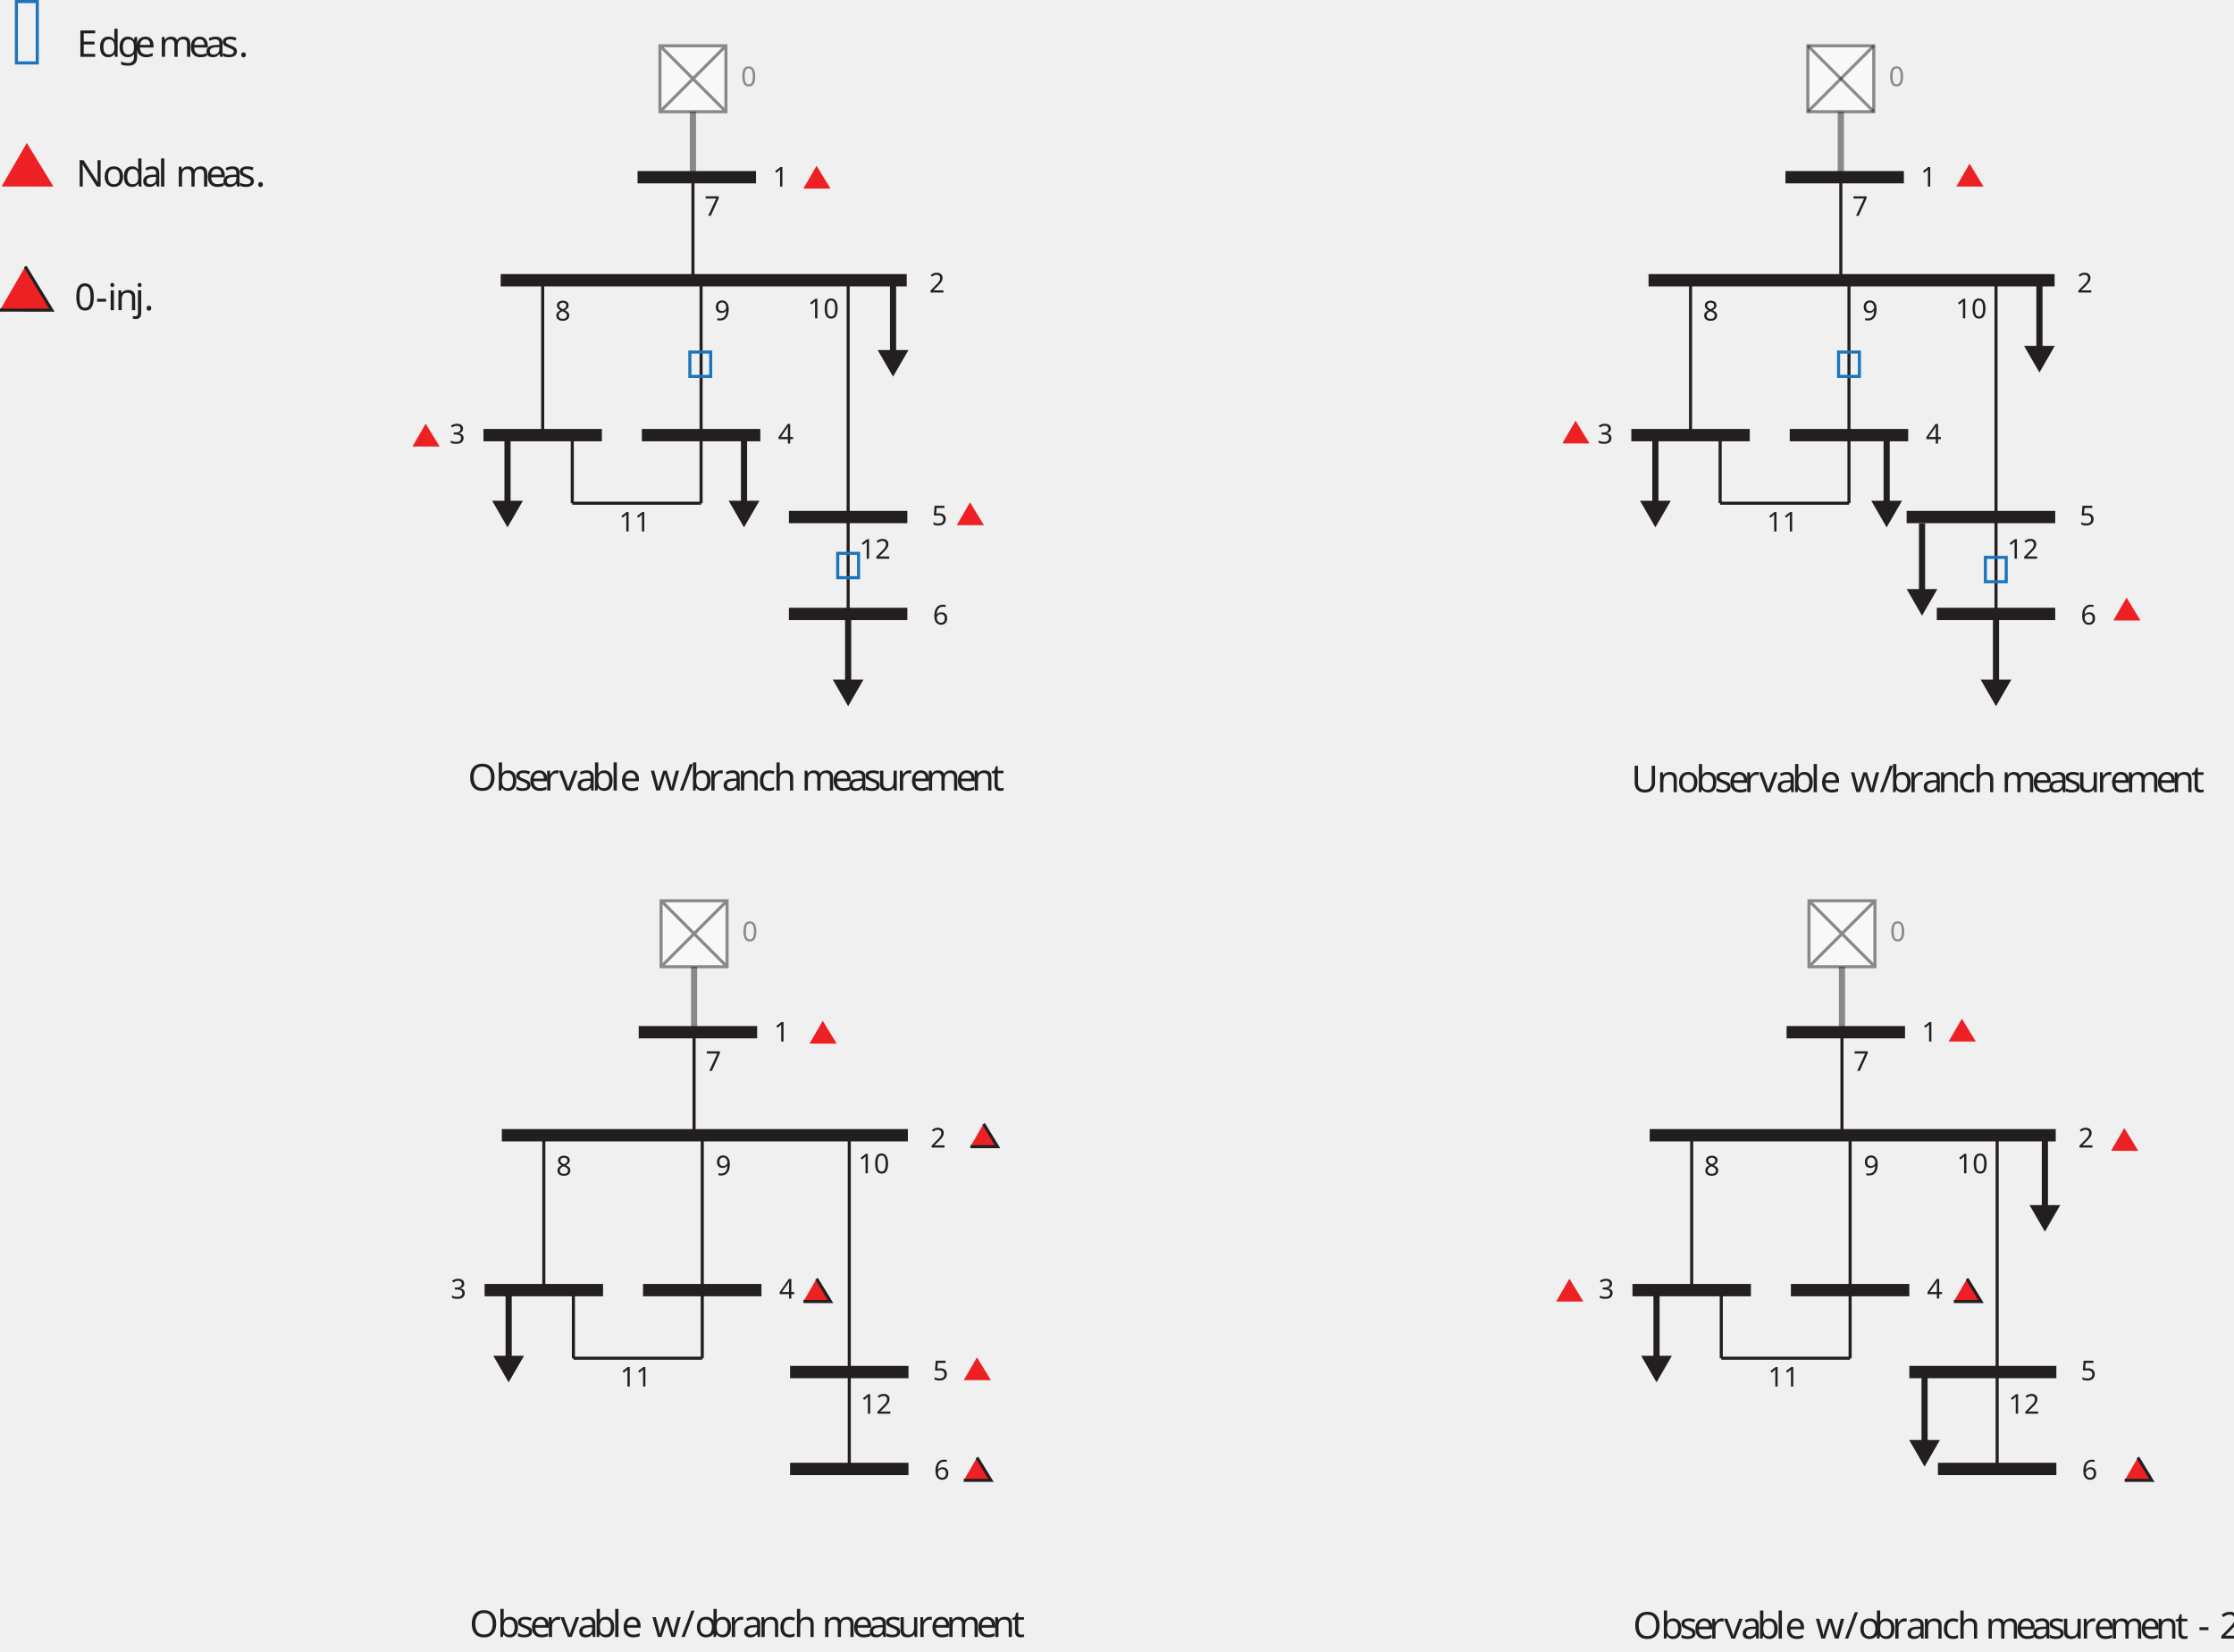
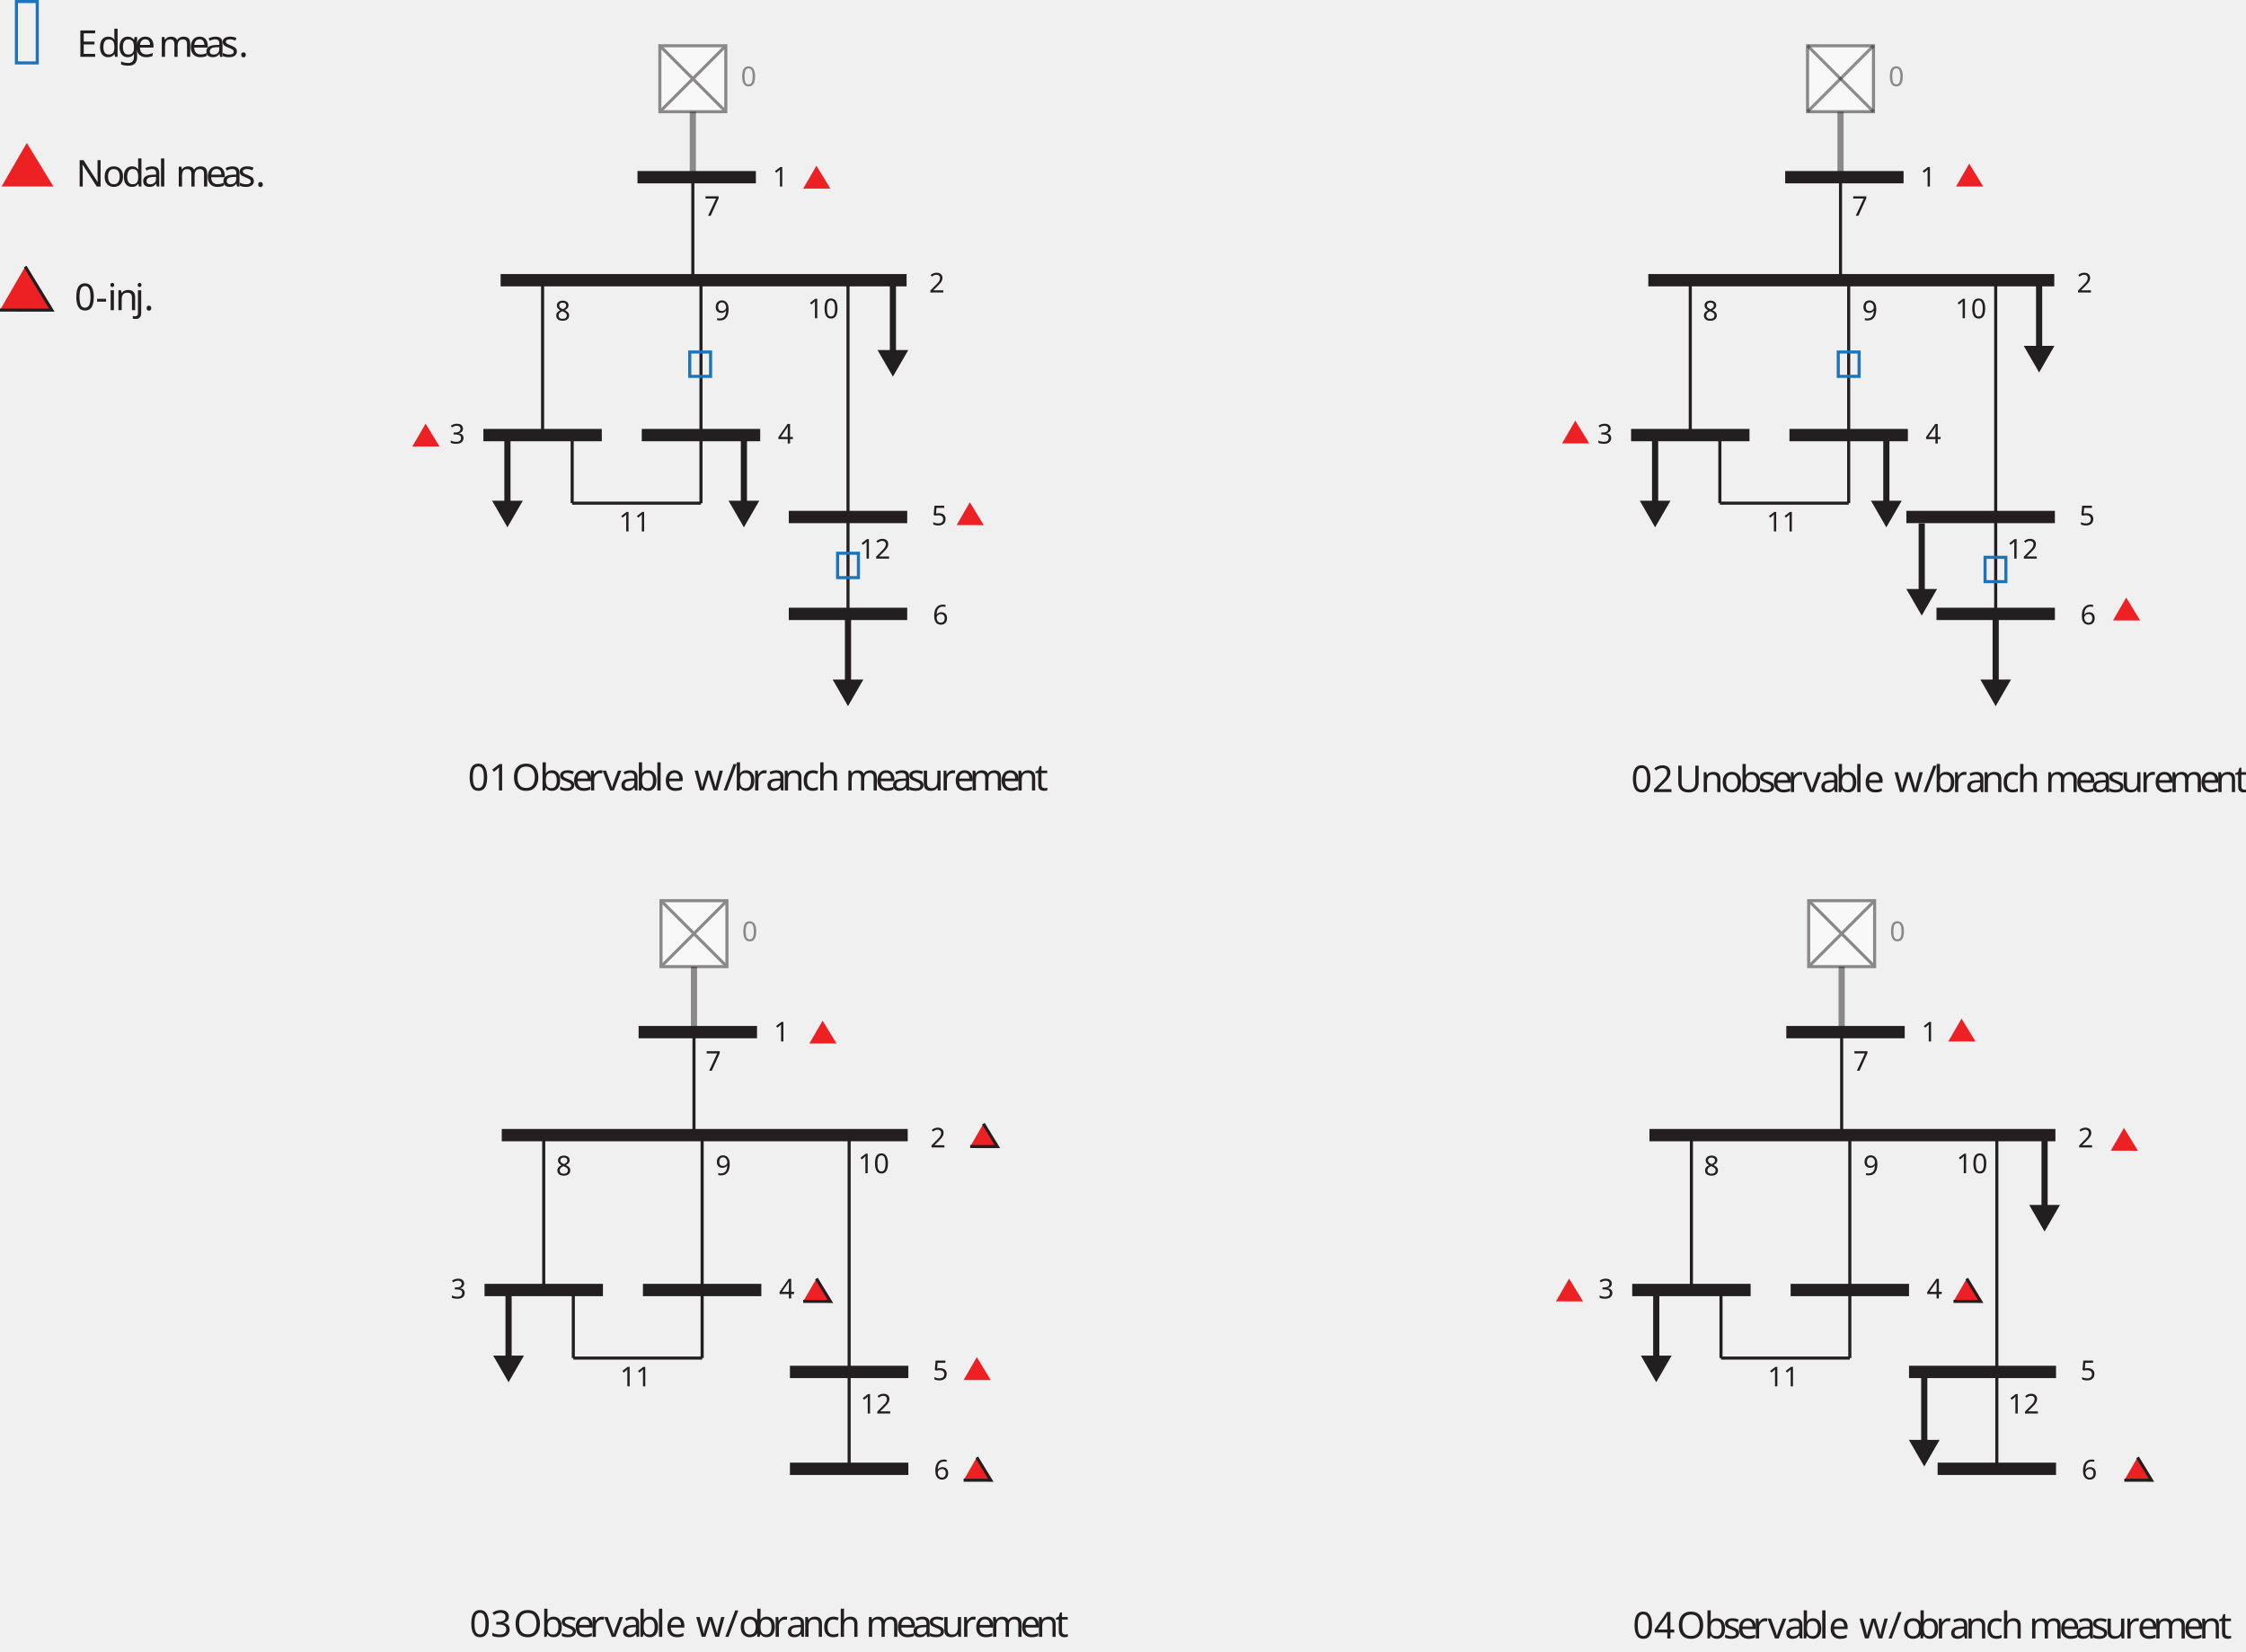
- <svg xmlns="http://www.w3.org/2000/svg" id="Layer_1" data-name="Layer 1" viewBox="0 0 724.77 536.01">
+ <svg xmlns="http://www.w3.org/2000/svg" id="Layer_1" data-name="Layer 1" viewBox="0 0 728.78 536.01">
  <defs>
    <style>
      .cls-1 {
        letter-spacing: -.01em;
      }

      .cls-2, .cls-3, .cls-4, .cls-5, .cls-6, .cls-7, .cls-8, .cls-9, .cls-10 {
        stroke-miterlimit: 10;
      }

      .cls-2, .cls-3, .cls-4, .cls-5, .cls-7, .cls-9 {
        fill: none;
      }

      .cls-2, .cls-4, .cls-5, .cls-6, .cls-7, .cls-8, .cls-9, .cls-10 {
        stroke: #231f20;
      }

      .cls-2, .cls-5 {
        stroke-width: 2px;
      }

      .cls-11 {
        letter-spacing: 0em;
      }

      .cls-12 {
        letter-spacing: 0em;
      }

      .cls-13 {
        letter-spacing: -.02em;
      }

      .cls-14 {
        letter-spacing: 0em;
      }

      .cls-3 {
        stroke: #1c75bc;
      }

      .cls-4 {
        stroke-width: 4px;
      }

      .cls-15, .cls-10 {
        fill: #ed2024;
      }

-       .cls-16 {
-         letter-spacing: 0em;
-       }
- 
-       .cls-17, .cls-18, .cls-19, .cls-20 {
+       .cls-16, .cls-17, .cls-18, .cls-19 {
        fill: #231f20;
      }

+       .cls-20 {
+         letter-spacing: 0em;
+       }
+ 
      .cls-21 {
        letter-spacing: 0em;
      }

      .cls-22 {
-         letter-spacing: 0em;
+         letter-spacing: .03em;
      }

      .cls-23 {
-         letter-spacing: .03em;
+         letter-spacing: -.02em;
      }

      .cls-24 {
        letter-spacing: 0em;
      }

-       .cls-5, .cls-18, .cls-7, .cls-8, .cls-25 {
+       .cls-5, .cls-17, .cls-7, .cls-8, .cls-25 {
        opacity: .5;
      }

      .cls-6, .cls-8 {
        fill: #fff;
      }

-       .cls-18, .cls-20 {
+       .cls-17, .cls-19 {
        font-family: MyriadPro-Regular, 'Myriad Pro';
        font-size: 8.86px;
      }

      .cls-26 {
        letter-spacing: 0em;
      }

      .cls-27 {
        letter-spacing: -.04em;
      }

      .cls-28 {
        letter-spacing: 0em;
      }

      .cls-29 {
        letter-spacing: -.01em;
      }

      .cls-30 {
        letter-spacing: 0em;
      }

      .cls-31 {
        letter-spacing: 0em;
      }

      .cls-32 {
        letter-spacing: 0em;
      }

      .cls-33 {
+         letter-spacing: 0em;
+       }
+ 
+       .cls-34 {
        letter-spacing: -.01em;
      }

-       .cls-34 {
-         letter-spacing: 0em;
-       }
- 
-       .cls-19 {
+       .cls-35 {
+         letter-spacing: 0em;
+       }
+ 
+       .cls-18 {
        font-family: MinionPro-Regular, 'Minion Pro';
        font-size: 12px;
      }

-       .cls-35 {
-         letter-spacing: 0em;
-       }
- 
      .cls-36 {
+         letter-spacing: 0em;
+       }
+ 
+       .cls-37 {
        letter-spacing: -.01em;
      }

-       .cls-37 {
-         letter-spacing: 0em;
-       }
- 
      .cls-38 {
        letter-spacing: 0em;
      }

      .cls-39 {
        letter-spacing: 0em;
      }

      .cls-40 {
        letter-spacing: 0em;
      }

      .cls-41 {
        letter-spacing: 0em;
      }

      .cls-42 {
        letter-spacing: 0em;
      }

      .cls-43 {
        letter-spacing: 0em;
      }

      .cls-44 {
        letter-spacing: 0em;
      }

      .cls-45 {
+         letter-spacing: 0em;
+       }
+ 
+       .cls-46 {
        letter-spacing: -.02em;
      }
    </style>
  </defs>
  <g>
    <g class="cls-25">
      <rect class="cls-6" x="214.11" y="14.85" width="21.4" height="21.4" />
      <line class="cls-9" x1="235.51" y1="14.85" x2="214.11" y2="36.25" />
      <line class="cls-9" x1="235.51" y1="36.25" x2="214.11" y2="14.85" />
    </g>
    <line class="cls-4" x1="206.85" y1="57.5" x2="245.27" y2="57.5" />
    <line class="cls-4" x1="162.44" y1="90.93" x2="294.17" y2="90.93" />
    <line class="cls-4" x1="156.85" y1="141.19" x2="195.27" y2="141.19" />
    <line class="cls-4" x1="208.24" y1="141.19" x2="246.67" y2="141.19" />
    <line class="cls-4" x1="255.95" y1="167.77" x2="294.37" y2="167.77" />
    <line class="cls-4" x1="255.95" y1="199.21" x2="294.37" y2="199.21" />
    <line class="cls-5" x1="224.81" y1="36.25" x2="224.81" y2="57.5" />
    <line class="cls-9" x1="224.81" y1="57.5" x2="224.81" y2="90.93" />
    <line class="cls-9" x1="176.06" y1="92.28" x2="176.06" y2="141.19" />
    <line class="cls-9" x1="227.45" y1="92.28" x2="227.45" y2="141.19" />
    <line class="cls-9" x1="275.16" y1="167.77" x2="275.16" y2="90.93" />
    <line class="cls-9" x1="275.16" y1="199.21" x2="275.16" y2="167.77" />
    <g>
      <line class="cls-2" x1="275.16" y1="221.97" x2="275.16" y2="199.21" />
-       <polygon class="cls-17" points="280.14 220.51 275.16 229.15 270.17 220.51 280.14 220.51" />
+       <polygon class="cls-16" points="280.14 220.51 275.16 229.15 270.17 220.51 280.14 220.51" />
    </g>
    <g>
      <line class="cls-2" x1="289.73" y1="115.05" x2="289.73" y2="92.28" />
-       <polygon class="cls-17" points="294.72 113.59 289.73 122.22 284.74 113.59 294.72 113.59" />
+       <polygon class="cls-16" points="294.72 113.59 289.73 122.22 284.74 113.59 294.72 113.59" />
    </g>
    <g>
      <line class="cls-2" x1="164.65" y1="163.95" x2="164.65" y2="141.19" />
-       <polygon class="cls-17" points="169.64 162.49 164.65 171.12 159.67 162.49 169.64 162.49" />
+       <polygon class="cls-16" points="169.64 162.49 164.65 171.12 159.67 162.49 169.64 162.49" />
    </g>
    <g>
      <line class="cls-2" x1="241.38" y1="163.95" x2="241.38" y2="141.19" />
-       <polygon class="cls-17" points="246.37 162.49 241.38 171.12 236.4 162.49 246.37 162.49" />
+       <polygon class="cls-16" points="246.37 162.49 241.38 171.12 236.4 162.49 246.37 162.49" />
    </g>
    <line class="cls-9" x1="185.66" y1="141.19" x2="185.66" y2="163.28" />
    <line class="cls-9" x1="227.45" y1="141.19" x2="227.45" y2="163.28" />
    <line class="cls-9" x1="227.45" y1="163.28" x2="185.66" y2="163.28" />
-     <text class="cls-18" transform="translate(240.38 27.96)">
+     <text class="cls-17" transform="translate(240.38 27.96)">
      <tspan x="0" y="0">0</tspan>
    </text>
-     <text class="cls-20" transform="translate(250.68 60.53)">
+     <text class="cls-19" transform="translate(250.68 60.53)">
      <tspan x="0" y="0">1</tspan>
    </text>
-     <text class="cls-20" transform="translate(301.46 94.92)">
+     <text class="cls-19" transform="translate(301.46 94.92)">
      <tspan x="0" y="0">2</tspan>
    </text>
-     <text class="cls-20" transform="translate(145.84 143.93)">
+     <text class="cls-19" transform="translate(145.84 143.93)">
      <tspan x="0" y="0">3</tspan>
    </text>
-     <text class="cls-20" transform="translate(252.39 143.93)">
+     <text class="cls-19" transform="translate(252.39 143.93)">
      <tspan x="0" y="0">4</tspan>
    </text>
-     <text class="cls-20" transform="translate(302.26 170.43)">
+     <text class="cls-19" transform="translate(302.26 170.43)">
      <tspan x="0" y="0">5</tspan>
    </text>
-     <text class="cls-20" transform="translate(302.64 202.63)">
+     <text class="cls-19" transform="translate(302.64 202.63)">
      <tspan x="0" y="0">6</tspan>
    </text>
-     <text class="cls-20" transform="translate(228.54 70.03)">
+     <text class="cls-19" transform="translate(228.54 70.03)">
      <tspan x="0" y="0">7</tspan>
    </text>
-     <text class="cls-20" transform="translate(180.05 103.99)">
+     <text class="cls-19" transform="translate(180.05 103.99)">
      <tspan x="0" y="0">8</tspan>
    </text>
-     <text class="cls-20" transform="translate(231.8 103.9)">
+     <text class="cls-19" transform="translate(231.8 103.9)">
      <tspan x="0" y="0">9</tspan>
    </text>
-     <text class="cls-20" transform="translate(262.04 103.28)">
+     <text class="cls-19" transform="translate(262.04 103.28)">
      <tspan x="0" y="0">10</tspan>
    </text>
-     <text class="cls-20" transform="translate(200.8 172.46)">
+     <text class="cls-19" transform="translate(200.8 172.46)">
      <tspan x="0" y="0">11</tspan>
    </text>
-     <text class="cls-20" transform="translate(278.8 181.28)">
+     <text class="cls-19" transform="translate(278.8 181.28)">
      <tspan x="0" y="0">12</tspan>
    </text>
  </g>
  <g>
    <g>
      <rect class="cls-8" x="586.51" y="14.85" width="21.4" height="21.4" />
      <line class="cls-7" x1="607.91" y1="14.85" x2="586.51" y2="36.25" />
      <line class="cls-7" x1="607.91" y1="36.25" x2="586.51" y2="14.85" />
    </g>
    <line class="cls-4" x1="579.25" y1="57.5" x2="617.67" y2="57.5" />
    <line class="cls-4" x1="534.84" y1="90.93" x2="666.57" y2="90.93" />
    <line class="cls-4" x1="529.25" y1="141.19" x2="567.67" y2="141.19" />
    <line class="cls-4" x1="580.64" y1="141.19" x2="619.07" y2="141.19" />
    <line class="cls-4" x1="618.57" y1="167.77" x2="666.77" y2="167.77" />
    <line class="cls-4" x1="628.35" y1="199.21" x2="666.77" y2="199.21" />
    <line class="cls-5" x1="597.21" y1="36.25" x2="597.21" y2="57.5" />
    <line class="cls-9" x1="597.21" y1="57.5" x2="597.21" y2="90.93" />
    <line class="cls-9" x1="548.46" y1="92.28" x2="548.46" y2="141.19" />
    <line class="cls-9" x1="599.86" y1="92.28" x2="599.86" y2="141.19" />
    <line class="cls-9" x1="647.56" y1="167.77" x2="647.56" y2="90.93" />
    <line class="cls-9" x1="647.56" y1="199.21" x2="647.56" y2="167.77" />
    <g>
      <line class="cls-2" x1="647.56" y1="221.97" x2="647.56" y2="199.21" />
-       <polygon class="cls-17" points="652.54 220.51 647.56 229.15 642.57 220.51 652.54 220.51" />
+       <polygon class="cls-16" points="652.54 220.51 647.56 229.15 642.57 220.51 652.54 220.51" />
    </g>
    <g>
      <line class="cls-2" x1="623.56" y1="192.59" x2="623.56" y2="169.83" />
-       <polygon class="cls-17" points="628.54 191.14 623.56 199.77 618.57 191.14 628.54 191.14" />
+       <polygon class="cls-16" points="628.54 191.14 623.56 199.77 618.57 191.14 628.54 191.14" />
    </g>
    <g>
      <line class="cls-2" x1="661.65" y1="113.69" x2="661.65" y2="90.93" />
-       <polygon class="cls-17" points="666.63 112.23 661.65 120.87 656.66 112.23 666.63 112.23" />
+       <polygon class="cls-16" points="666.63 112.23 661.65 120.87 656.66 112.23 666.63 112.23" />
    </g>
    <g>
      <line class="cls-2" x1="537.05" y1="163.95" x2="537.05" y2="141.19" />
-       <polygon class="cls-17" points="542.04 162.49 537.05 171.12 532.07 162.49 542.04 162.49" />
+       <polygon class="cls-16" points="542.04 162.49 537.05 171.12 532.07 162.49 542.04 162.49" />
    </g>
    <g>
      <line class="cls-2" x1="612.08" y1="163.95" x2="612.08" y2="141.19" />
-       <polygon class="cls-17" points="617.07 162.49 612.08 171.12 607.09 162.49 617.07 162.49" />
+       <polygon class="cls-16" points="617.07 162.49 612.08 171.12 607.09 162.49 617.07 162.49" />
    </g>
    <line class="cls-9" x1="558.06" y1="141.19" x2="558.06" y2="163.28" />
    <line class="cls-9" x1="599.86" y1="141.19" x2="599.86" y2="163.28" />
    <line class="cls-9" x1="599.86" y1="163.28" x2="558.06" y2="163.28" />
-     <text class="cls-18" transform="translate(612.78 27.95)">
+     <text class="cls-17" transform="translate(612.78 27.95)">
      <tspan x="0" y="0">0</tspan>
    </text>
-     <text class="cls-20" transform="translate(623.08 60.53)">
+     <text class="cls-19" transform="translate(623.08 60.53)">
      <tspan x="0" y="0">1</tspan>
    </text>
-     <text class="cls-20" transform="translate(673.86 94.92)">
+     <text class="cls-19" transform="translate(673.86 94.92)">
      <tspan x="0" y="0">2</tspan>
    </text>
-     <text class="cls-20" transform="translate(518.24 143.93)">
+     <text class="cls-19" transform="translate(518.24 143.93)">
      <tspan x="0" y="0">3</tspan>
    </text>
-     <text class="cls-20" transform="translate(624.79 143.93)">
+     <text class="cls-19" transform="translate(624.79 143.93)">
      <tspan x="0" y="0">4</tspan>
    </text>
-     <text class="cls-20" transform="translate(674.66 170.43)">
+     <text class="cls-19" transform="translate(674.66 170.43)">
      <tspan x="0" y="0">5</tspan>
    </text>
-     <text class="cls-20" transform="translate(675.03 202.63)">
+     <text class="cls-19" transform="translate(675.03 202.63)">
      <tspan x="0" y="0">6</tspan>
    </text>
-     <text class="cls-20" transform="translate(600.94 70.03)">
+     <text class="cls-19" transform="translate(600.94 70.03)">
      <tspan x="0" y="0">7</tspan>
    </text>
-     <text class="cls-20" transform="translate(552.45 103.99)">
+     <text class="cls-19" transform="translate(552.45 103.99)">
      <tspan x="0" y="0">8</tspan>
    </text>
-     <text class="cls-20" transform="translate(604.2 103.9)">
+     <text class="cls-19" transform="translate(604.2 103.9)">
      <tspan x="0" y="0">9</tspan>
    </text>
-     <text class="cls-20" transform="translate(634.44 103.28)">
+     <text class="cls-19" transform="translate(634.44 103.28)">
      <tspan x="0" y="0">10</tspan>
    </text>
-     <text class="cls-20" transform="translate(573.2 172.46)">
+     <text class="cls-19" transform="translate(573.2 172.46)">
      <tspan x="0" y="0">11</tspan>
    </text>
-     <text class="cls-20" transform="translate(651.2 181.28)">
+     <text class="cls-19" transform="translate(651.2 181.28)">
      <tspan x="0" y="0">12</tspan>
    </text>
  </g>
  <g>
    <g class="cls-25">
      <rect class="cls-6" x="214.48" y="292.28" width="21.4" height="21.4" />
      <line class="cls-9" x1="235.88" y1="292.28" x2="214.48" y2="313.68" />
      <line class="cls-9" x1="235.88" y1="313.68" x2="214.48" y2="292.28" />
    </g>
    <line class="cls-4" x1="207.22" y1="334.93" x2="245.64" y2="334.93" />
    <line class="cls-4" x1="162.81" y1="368.36" x2="294.54" y2="368.36" />
    <line class="cls-4" x1="157.22" y1="418.62" x2="195.64" y2="418.62" />
    <line class="cls-4" x1="208.62" y1="418.62" x2="247.04" y2="418.62" />
    <line class="cls-4" x1="256.32" y1="445.2" x2="294.74" y2="445.2" />
    <line class="cls-4" x1="256.32" y1="476.64" x2="294.74" y2="476.64" />
    <line class="cls-5" x1="225.18" y1="313.68" x2="225.18" y2="334.93" />
    <line class="cls-9" x1="225.18" y1="334.93" x2="225.18" y2="368.36" />
    <line class="cls-9" x1="176.43" y1="369.71" x2="176.43" y2="418.62" />
    <line class="cls-9" x1="227.83" y1="369.71" x2="227.83" y2="418.62" />
    <line class="cls-9" x1="275.53" y1="445.2" x2="275.53" y2="368.36" />
    <line class="cls-9" x1="275.53" y1="476.64" x2="275.53" y2="445.2" />
    <g>
      <line class="cls-2" x1="165.02" y1="441.38" x2="165.02" y2="418.62" />
-       <polygon class="cls-17" points="170.01 439.92 165.02 448.55 160.04 439.92 170.01 439.92" />
+       <polygon class="cls-16" points="170.01 439.92 165.02 448.55 160.04 439.92 170.01 439.92" />
    </g>
    <line class="cls-9" x1="186.03" y1="418.62" x2="186.03" y2="440.71" />
    <line class="cls-9" x1="227.83" y1="418.62" x2="227.83" y2="440.71" />
    <line class="cls-9" x1="227.83" y1="440.71" x2="186.03" y2="440.71" />
-     <text class="cls-18" transform="translate(240.75 305.39)">
+     <text class="cls-17" transform="translate(240.75 305.39)">
      <tspan x="0" y="0">0</tspan>
    </text>
-     <text class="cls-20" transform="translate(251.05 337.96)">
+     <text class="cls-19" transform="translate(251.05 337.96)">
      <tspan x="0" y="0">1</tspan>
    </text>
-     <text class="cls-20" transform="translate(301.83 372.35)">
+     <text class="cls-19" transform="translate(301.83 372.35)">
      <tspan x="0" y="0">2</tspan>
    </text>
-     <text class="cls-20" transform="translate(146.22 421.36)">
+     <text class="cls-19" transform="translate(146.22 421.36)">
      <tspan x="0" y="0">3</tspan>
    </text>
-     <text class="cls-20" transform="translate(252.76 421.36)">
+     <text class="cls-19" transform="translate(252.76 421.36)">
      <tspan x="0" y="0">4</tspan>
    </text>
-     <text class="cls-20" transform="translate(302.63 447.86)">
+     <text class="cls-19" transform="translate(302.63 447.86)">
      <tspan x="0" y="0">5</tspan>
    </text>
-     <text class="cls-20" transform="translate(303.01 480.06)">
+     <text class="cls-19" transform="translate(303.01 480.06)">
      <tspan x="0" y="0">6</tspan>
    </text>
-     <text class="cls-20" transform="translate(228.91 347.46)">
+     <text class="cls-19" transform="translate(228.91 347.46)">
      <tspan x="0" y="0">7</tspan>
    </text>
-     <text class="cls-20" transform="translate(180.42 381.42)">
+     <text class="cls-19" transform="translate(180.42 381.42)">
      <tspan x="0" y="0">8</tspan>
    </text>
-     <text class="cls-20" transform="translate(232.17 381.33)">
+     <text class="cls-19" transform="translate(232.17 381.33)">
      <tspan x="0" y="0">9</tspan>
    </text>
-     <text class="cls-20" transform="translate(278.41 380.71)">
+     <text class="cls-19" transform="translate(278.41 380.71)">
      <tspan x="0" y="0">10</tspan>
    </text>
-     <text class="cls-20" transform="translate(201.17 449.89)">
+     <text class="cls-19" transform="translate(201.17 449.89)">
      <tspan x="0" y="0">11</tspan>
    </text>
-     <text class="cls-20" transform="translate(279.17 458.71)">
+     <text class="cls-19" transform="translate(279.17 458.71)">
      <tspan x="0" y="0">12</tspan>
    </text>
  </g>
  <g>
    <g class="cls-25">
      <rect class="cls-6" x="586.88" y="292.28" width="21.4" height="21.4" />
      <line class="cls-9" x1="608.28" y1="292.28" x2="586.88" y2="313.68" />
      <line class="cls-9" x1="608.28" y1="313.68" x2="586.88" y2="292.28" />
    </g>
    <line class="cls-4" x1="579.62" y1="334.93" x2="618.04" y2="334.93" />
    <line class="cls-4" x1="535.21" y1="368.36" x2="666.94" y2="368.36" />
    <line class="cls-4" x1="529.62" y1="418.62" x2="568.04" y2="418.62" />
    <line class="cls-4" x1="581.02" y1="418.62" x2="619.44" y2="418.62" />
    <line class="cls-4" x1="619.44" y1="445.2" x2="667.14" y2="445.2" />
    <line class="cls-4" x1="628.72" y1="476.64" x2="667.14" y2="476.64" />
    <line class="cls-5" x1="597.58" y1="313.68" x2="597.58" y2="334.93" />
    <line class="cls-9" x1="597.58" y1="334.93" x2="597.58" y2="368.36" />
    <line class="cls-9" x1="548.83" y1="369.71" x2="548.83" y2="418.62" />
    <line class="cls-9" x1="600.23" y1="369.71" x2="600.23" y2="418.62" />
    <line class="cls-9" x1="647.93" y1="445.2" x2="647.93" y2="368.36" />
    <line class="cls-9" x1="647.93" y1="476.64" x2="647.93" y2="445.2" />
    <g>
      <line class="cls-2" x1="537.42" y1="441.38" x2="537.42" y2="418.62" />
-       <polygon class="cls-17" points="542.41 439.92 537.42 448.55 532.44 439.92 542.41 439.92" />
+       <polygon class="cls-16" points="542.41 439.92 537.42 448.55 532.44 439.92 542.41 439.92" />
    </g>
    <g>
      <line class="cls-2" x1="663.42" y1="392.48" x2="663.42" y2="369.71" />
-       <polygon class="cls-17" points="668.41 391.02 663.42 399.65 658.44 391.02 668.41 391.02" />
+       <polygon class="cls-16" points="668.41 391.02 663.42 399.65 658.44 391.02 668.41 391.02" />
    </g>
    <g>
      <line class="cls-2" x1="624.38" y1="468.71" x2="624.38" y2="445.95" />
-       <polygon class="cls-17" points="629.36 467.25 624.38 475.89 619.39 467.25 629.36 467.25" />
+       <polygon class="cls-16" points="629.36 467.25 624.38 475.89 619.39 467.25 629.36 467.25" />
    </g>
    <line class="cls-9" x1="558.43" y1="418.62" x2="558.43" y2="440.71" />
    <line class="cls-9" x1="600.23" y1="418.62" x2="600.23" y2="440.71" />
    <line class="cls-9" x1="600.23" y1="440.71" x2="558.43" y2="440.71" />
-     <text class="cls-18" transform="translate(613.15 305.38)">
+     <text class="cls-17" transform="translate(613.15 305.38)">
      <tspan x="0" y="0">0</tspan>
    </text>
-     <text class="cls-20" transform="translate(623.45 337.96)">
+     <text class="cls-19" transform="translate(623.45 337.96)">
      <tspan x="0" y="0">1</tspan>
    </text>
-     <text class="cls-20" transform="translate(674.23 372.35)">
+     <text class="cls-19" transform="translate(674.23 372.35)">
      <tspan x="0" y="0">2</tspan>
    </text>
-     <text class="cls-20" transform="translate(518.62 421.36)">
+     <text class="cls-19" transform="translate(518.62 421.36)">
      <tspan x="0" y="0">3</tspan>
    </text>
-     <text class="cls-20" transform="translate(625.16 421.36)">
+     <text class="cls-19" transform="translate(625.16 421.36)">
      <tspan x="0" y="0">4</tspan>
    </text>
-     <text class="cls-20" transform="translate(675.03 447.86)">
+     <text class="cls-19" transform="translate(675.03 447.86)">
      <tspan x="0" y="0">5</tspan>
    </text>
-     <text class="cls-20" transform="translate(675.41 480.06)">
+     <text class="cls-19" transform="translate(675.41 480.06)">
      <tspan x="0" y="0">6</tspan>
    </text>
-     <text class="cls-20" transform="translate(601.31 347.46)">
+     <text class="cls-19" transform="translate(601.31 347.46)">
      <tspan x="0" y="0">7</tspan>
    </text>
-     <text class="cls-20" transform="translate(552.82 381.42)">
+     <text class="cls-19" transform="translate(552.82 381.42)">
      <tspan x="0" y="0">8</tspan>
    </text>
-     <text class="cls-20" transform="translate(604.57 381.33)">
+     <text class="cls-19" transform="translate(604.57 381.33)">
      <tspan x="0" y="0">9</tspan>
    </text>
-     <text class="cls-20" transform="translate(634.81 380.71)">
+     <text class="cls-19" transform="translate(634.81 380.71)">
      <tspan x="0" y="0">10</tspan>
    </text>
-     <text class="cls-20" transform="translate(573.57 449.89)">
+     <text class="cls-19" transform="translate(573.57 449.89)">
      <tspan x="0" y="0">11</tspan>
    </text>
-     <text class="cls-20" transform="translate(651.57 458.71)">
+     <text class="cls-19" transform="translate(651.57 458.71)">
      <tspan x="0" y="0">12</tspan>
    </text>
  </g>
-   <text class="cls-19" transform="translate(151.8 256.51)">
-     <tspan class="cls-34" x="0" y="0">O</tspan>
-     <tspan class="cls-12" x="9" y="0">b</tspan>
-     <tspan class="cls-24" x="15.1" y="0">s</tspan>
-     <tspan class="cls-12" x="19.6" y="0">e</tspan>
-     <tspan class="cls-23" x="24.7" y="0">r</tspan>
-     <tspan x="29.5" y="0">v</tspan>
-     <tspan class="cls-31" x="35.05" y="0">a</tspan>
-     <tspan class="cls-41" x="40.22" y="0">b</tspan>
-     <tspan class="cls-12" x="46.24" y="0">le w/ </tspan>
-     <tspan class="cls-36" x="72.01" y="0">b</tspan>
-     <tspan class="cls-37" x="77.96" y="0">r</tspan>
-     <tspan class="cls-38" x="82.41" y="0">a</tspan>
-     <tspan class="cls-43" x="87.57" y="0">n</tspan>
-     <tspan class="cls-11" x="94.09" y="0">c</tspan>
-     <tspan x="99.09" y="0">h </tspan>
-     <tspan class="cls-42" x="108.23" y="0">m</tspan>
-     <tspan class="cls-32" x="118.01" y="0">e</tspan>
-     <tspan class="cls-40" x="123.18" y="0">a</tspan>
-     <tspan class="cls-14" x="128.41" y="0">s</tspan>
-     <tspan x="132.75" y="0">u</tspan>
-     <tspan class="cls-33" x="139.13" y="0">r</tspan>
-     <tspan x="143.42" y="0">e</tspan>
-     <tspan class="cls-26" x="148.52" y="0">m</tspan>
-     <tspan class="cls-12" x="158.3" y="0">e</tspan>
-     <tspan class="cls-13" x="163.4" y="0">n</tspan>
-     <tspan class="cls-37" x="169.74" y="0">t</tspan>
+   <text class="cls-18" transform="translate(151.8 256.51)">
+     <tspan x="0" y="0">01 </tspan>
+     <tspan class="cls-35" x="14.24" y="0">O</tspan>
+     <tspan x="23.24" y="0">b</tspan>
+     <tspan class="cls-24" x="29.34" y="0">s</tspan>
+     <tspan class="cls-12" x="33.84" y="0">e</tspan>
+     <tspan class="cls-22" x="38.94" y="0">r</tspan>
+     <tspan x="43.74" y="0">v</tspan>
+     <tspan class="cls-31" x="49.29" y="0">a</tspan>
+     <tspan class="cls-42" x="54.47" y="0">b</tspan>
+     <tspan x="60.48" y="0">le w/ </tspan>
+     <tspan class="cls-1" x="86.25" y="0">b</tspan>
+     <tspan x="92.21" y="0">r</tspan>
+     <tspan class="cls-39" x="96.66" y="0">a</tspan>
+     <tspan class="cls-26" x="101.82" y="0">n</tspan>
+     <tspan class="cls-11" x="108.33" y="0">c</tspan>
+     <tspan class="cls-12" x="113.34" y="0">h </tspan>
+     <tspan class="cls-26" x="122.47" y="0">m</tspan>
+     <tspan class="cls-33" x="132.25" y="0">e</tspan>
+     <tspan class="cls-41" x="137.42" y="0">a</tspan>
+     <tspan class="cls-14" x="142.65" y="0">s</tspan>
+     <tspan x="147" y="0">u</tspan>
+     <tspan class="cls-34" x="153.37" y="0">r</tspan>
+     <tspan x="157.67" y="0">e</tspan>
+     <tspan class="cls-26" x="162.77" y="0">m</tspan>
+     <tspan class="cls-12" x="172.55" y="0">e</tspan>
+     <tspan class="cls-23" x="177.65" y="0">n</tspan>
+     <tspan x="183.98" y="0">t</tspan>
  </text>
-   <text class="cls-19" transform="translate(529.25 257.03)">
-     <tspan class="cls-27" x="0" y="0">U</tspan>
-     <tspan class="cls-26" x="8.32" y="0">n</tspan>
-     <tspan class="cls-14" x="14.83" y="0">o</tspan>
-     <tspan x="20.89" y="0">b</tspan>
-     <tspan class="cls-24" x="26.99" y="0">s</tspan>
-     <tspan class="cls-12" x="31.49" y="0">e</tspan>
-     <tspan class="cls-23" x="36.59" y="0">r</tspan>
-     <tspan x="41.39" y="0">v</tspan>
-     <tspan class="cls-31" x="46.94" y="0">a</tspan>
-     <tspan class="cls-41" x="52.12" y="0">b</tspan>
-     <tspan class="cls-12" x="58.13" y="0">le w/ </tspan>
-     <tspan class="cls-1" x="83.9" y="0">b</tspan>
-     <tspan x="89.85" y="0">r</tspan>
-     <tspan class="cls-38" x="94.31" y="0">a</tspan>
-     <tspan class="cls-26" x="99.47" y="0">n</tspan>
-     <tspan class="cls-11" x="105.98" y="0">c</tspan>
-     <tspan class="cls-12" x="110.99" y="0">h </tspan>
-     <tspan class="cls-26" x="120.12" y="0">m</tspan>
-     <tspan class="cls-32" x="129.9" y="0">e</tspan>
-     <tspan class="cls-40" x="135.07" y="0">a</tspan>
-     <tspan class="cls-14" x="140.3" y="0">s</tspan>
-     <tspan x="144.65" y="0">u</tspan>
-     <tspan class="cls-33" x="151.02" y="0">r</tspan>
-     <tspan x="155.31" y="0">e</tspan>
-     <tspan class="cls-26" x="160.41" y="0">m</tspan>
-     <tspan class="cls-12" x="170.19" y="0">e</tspan>
-     <tspan class="cls-13" x="175.29" y="0">n</tspan>
-     <tspan class="cls-37" x="181.63" y="0">t</tspan>
+   <text class="cls-18" transform="translate(529.25 257.03)">
+     <tspan x="0" y="0">02 </tspan>
+     <tspan class="cls-27" x="14.24" y="0">U</tspan>
+     <tspan class="cls-26" x="22.56" y="0">n</tspan>
+     <tspan class="cls-14" x="29.08" y="0">o</tspan>
+     <tspan x="35.14" y="0">b</tspan>
+     <tspan class="cls-32" x="41.23" y="0">s</tspan>
+     <tspan x="45.73" y="0">e</tspan>
+     <tspan class="cls-22" x="50.83" y="0">r</tspan>
+     <tspan class="cls-12" x="55.63" y="0">v</tspan>
+     <tspan class="cls-31" x="61.19" y="0">a</tspan>
+     <tspan class="cls-42" x="66.36" y="0">b</tspan>
+     <tspan x="72.37" y="0">le w/ </tspan>
+     <tspan class="cls-1" x="98.15" y="0">b</tspan>
+     <tspan x="104.1" y="0">r</tspan>
+     <tspan class="cls-39" x="108.55" y="0">a</tspan>
+     <tspan class="cls-26" x="113.71" y="0">n</tspan>
+     <tspan class="cls-11" x="120.23" y="0">c</tspan>
+     <tspan class="cls-12" x="125.23" y="0">h </tspan>
+     <tspan class="cls-26" x="134.36" y="0">m</tspan>
+     <tspan class="cls-33" x="144.14" y="0">e</tspan>
+     <tspan class="cls-41" x="149.31" y="0">a</tspan>
+     <tspan class="cls-45" x="154.55" y="0">s</tspan>
+     <tspan class="cls-12" x="158.89" y="0">u</tspan>
+     <tspan class="cls-29" x="165.26" y="0">r</tspan>
+     <tspan class="cls-12" x="169.56" y="0">e</tspan>
+     <tspan class="cls-26" x="174.66" y="0">m</tspan>
+     <tspan x="184.44" y="0">e</tspan>
+     <tspan class="cls-13" x="189.54" y="0">n</tspan>
+     <tspan x="195.87" y="0">t</tspan>
  </text>
-   <text class="cls-19" transform="translate(152.33 531.17)">
-     <tspan class="cls-34" x="0" y="0">O</tspan>
-     <tspan class="cls-12" x="9" y="0">b</tspan>
-     <tspan class="cls-24" x="15.1" y="0">s</tspan>
-     <tspan class="cls-12" x="19.6" y="0">e</tspan>
-     <tspan class="cls-23" x="24.7" y="0">r</tspan>
-     <tspan x="29.5" y="0">v</tspan>
-     <tspan class="cls-31" x="35.05" y="0">a</tspan>
-     <tspan class="cls-41" x="40.22" y="0">b</tspan>
-     <tspan class="cls-12" x="46.24" y="0">le w/o </tspan>
-     <tspan class="cls-1" x="78.13" y="0">b</tspan>
-     <tspan class="cls-37" x="84.08" y="0">r</tspan>
-     <tspan class="cls-16" x="88.53" y="0">a</tspan>
-     <tspan class="cls-26" x="93.69" y="0">n</tspan>
-     <tspan class="cls-11" x="100.21" y="0">c</tspan>
-     <tspan x="105.21" y="0">h </tspan>
-     <tspan class="cls-26" x="114.35" y="0">m</tspan>
-     <tspan class="cls-32" x="124.13" y="0">e</tspan>
-     <tspan class="cls-40" x="129.3" y="0">a</tspan>
-     <tspan class="cls-44" x="134.53" y="0">s</tspan>
-     <tspan class="cls-12" x="138.87" y="0">u</tspan>
-     <tspan class="cls-29" x="145.25" y="0">r</tspan>
-     <tspan class="cls-12" x="149.54" y="0">e</tspan>
-     <tspan class="cls-26" x="154.64" y="0">m</tspan>
-     <tspan x="164.42" y="0">e</tspan>
-     <tspan class="cls-13" x="169.52" y="0">n</tspan>
-     <tspan x="175.86" y="0">t</tspan>
+   <text class="cls-18" transform="translate(152.33 531.17)">
+     <tspan x="0" y="0">03 </tspan>
+     <tspan class="cls-35" x="14.24" y="0">O</tspan>
+     <tspan x="23.24" y="0">b</tspan>
+     <tspan class="cls-24" x="29.34" y="0">s</tspan>
+     <tspan class="cls-12" x="33.84" y="0">e</tspan>
+     <tspan class="cls-22" x="38.94" y="0">r</tspan>
+     <tspan x="43.74" y="0">v</tspan>
+     <tspan class="cls-31" x="49.29" y="0">a</tspan>
+     <tspan class="cls-42" x="54.47" y="0">b</tspan>
+     <tspan x="60.48" y="0">le w/o </tspan>
+     <tspan class="cls-37" x="92.37" y="0">b</tspan>
+     <tspan class="cls-38" x="98.33" y="0">r</tspan>
+     <tspan class="cls-39" x="102.78" y="0">a</tspan>
+     <tspan class="cls-44" x="107.94" y="0">n</tspan>
+     <tspan class="cls-11" x="114.45" y="0">c</tspan>
+     <tspan x="119.46" y="0">h </tspan>
+     <tspan class="cls-26" x="128.59" y="0">m</tspan>
+     <tspan class="cls-33" x="138.37" y="0">e</tspan>
+     <tspan class="cls-30" x="143.54" y="0">a</tspan>
+     <tspan class="cls-14" x="148.77" y="0">s</tspan>
+     <tspan x="153.12" y="0">u</tspan>
+     <tspan class="cls-34" x="159.49" y="0">r</tspan>
+     <tspan class="cls-12" x="163.79" y="0">e</tspan>
+     <tspan class="cls-43" x="168.89" y="0">m</tspan>
+     <tspan class="cls-12" x="178.67" y="0">e</tspan>
+     <tspan class="cls-13" x="183.77" y="0">n</tspan>
+     <tspan class="cls-38" x="190.1" y="0">t</tspan>
  </text>
-   <text class="cls-19" transform="translate(529.78 531.69)">
-     <tspan class="cls-34" x="0" y="0">O</tspan>
-     <tspan class="cls-12" x="9" y="0">b</tspan>
-     <tspan class="cls-24" x="15.1" y="0">s</tspan>
-     <tspan class="cls-12" x="19.6" y="0">e</tspan>
-     <tspan class="cls-23" x="24.7" y="0">r</tspan>
-     <tspan x="29.5" y="0">v</tspan>
-     <tspan class="cls-31" x="35.05" y="0">a</tspan>
-     <tspan class="cls-41" x="40.22" y="0">b</tspan>
-     <tspan class="cls-12" x="46.24" y="0">le w/o </tspan>
-     <tspan class="cls-1" x="78.13" y="0">b</tspan>
-     <tspan class="cls-37" x="84.08" y="0">r</tspan>
-     <tspan class="cls-16" x="88.53" y="0">a</tspan>
-     <tspan class="cls-26" x="93.69" y="0">n</tspan>
-     <tspan class="cls-11" x="100.21" y="0">c</tspan>
-     <tspan x="105.21" y="0">h </tspan>
-     <tspan class="cls-26" x="114.35" y="0">m</tspan>
-     <tspan class="cls-32" x="124.13" y="0">e</tspan>
-     <tspan class="cls-40" x="129.3" y="0">a</tspan>
-     <tspan class="cls-44" x="134.53" y="0">s</tspan>
-     <tspan class="cls-12" x="138.87" y="0">u</tspan>
-     <tspan class="cls-29" x="145.25" y="0">r</tspan>
-     <tspan class="cls-12" x="149.54" y="0">e</tspan>
-     <tspan class="cls-26" x="154.64" y="0">m</tspan>
-     <tspan x="164.42" y="0">e</tspan>
-     <tspan class="cls-13" x="169.52" y="0">n</tspan>
-     <tspan x="175.86" y="0">t - 2</tspan>
+   <text class="cls-18" transform="translate(529.78 531.69)">
+     <tspan x="0" y="0">04 </tspan>
+     <tspan class="cls-35" x="14.24" y="0">O</tspan>
+     <tspan x="23.24" y="0">b</tspan>
+     <tspan class="cls-24" x="29.34" y="0">s</tspan>
+     <tspan class="cls-12" x="33.84" y="0">e</tspan>
+     <tspan class="cls-22" x="38.94" y="0">r</tspan>
+     <tspan x="43.74" y="0">v</tspan>
+     <tspan class="cls-31" x="49.29" y="0">a</tspan>
+     <tspan class="cls-42" x="54.47" y="0">b</tspan>
+     <tspan x="60.48" y="0">le w/o </tspan>
+     <tspan class="cls-37" x="92.37" y="0">b</tspan>
+     <tspan class="cls-38" x="98.33" y="0">r</tspan>
+     <tspan class="cls-39" x="102.78" y="0">a</tspan>
+     <tspan class="cls-44" x="107.94" y="0">n</tspan>
+     <tspan class="cls-11" x="114.45" y="0">c</tspan>
+     <tspan x="119.46" y="0">h </tspan>
+     <tspan class="cls-26" x="128.59" y="0">m</tspan>
+     <tspan class="cls-33" x="138.37" y="0">e</tspan>
+     <tspan class="cls-30" x="143.54" y="0">a</tspan>
+     <tspan class="cls-14" x="148.77" y="0">s</tspan>
+     <tspan x="153.12" y="0">u</tspan>
+     <tspan class="cls-34" x="159.49" y="0">r</tspan>
+     <tspan class="cls-12" x="163.79" y="0">e</tspan>
+     <tspan class="cls-43" x="168.89" y="0">m</tspan>
+     <tspan class="cls-12" x="178.67" y="0">e</tspan>
+     <tspan class="cls-13" x="183.77" y="0">n</tspan>
+     <tspan class="cls-38" x="190.1" y="0">t</tspan>
  </text>
  <rect class="cls-3" x="5.33" y=".5" width="6.76" height="19.92" />
  <rect class="cls-3" x="223.81" y="114.23" width="6.76" height="7.9" />
  <rect class="cls-3" x="271.78" y="179.54" width="6.76" height="7.9" />
  <rect class="cls-3" x="596.48" y="114.23" width="6.76" height="7.9" />
  <rect class="cls-3" x="644.11" y="180.85" width="6.76" height="7.9" />
  <polyline class="cls-15" points="8.7 46.38 17.34 60.53 .52 60.51" />
  <polyline class="cls-15" points="138.1 137.48 142.63 144.89 133.81 144.88" />
  <polyline class="cls-15" points="264.92 53.79 269.45 61.2 260.63 61.19" />
  <polyline class="cls-15" points="511.15 136.48 515.68 143.89 506.86 143.88" />
  <polyline class="cls-15" points="638.98 53.11 643.51 60.53 634.69 60.52" />
  <polyline class="cls-15" points="689.91 193.92 694.44 201.34 685.62 201.33" />
  <polyline class="cls-10" points="319.1 364.65 323.63 372.07 314.81 372.06" />
  <polyline class="cls-15" points="266.92 331.22 271.45 338.63 262.63 338.62" />
  <polyline class="cls-15" points="689.18 366.01 693.71 373.42 684.89 373.41" />
  <polyline class="cls-15" points="636.48 330.54 641.01 337.96 632.19 337.95" />
  <polyline class="cls-10" points="264.92 414.91 269.45 422.32 260.63 422.31" />
  <polyline class="cls-10" points="638.16 414.91 642.69 422.32 633.87 422.31" />
  <polyline class="cls-10" points="693.59 472.93 698.11 480.35 689.3 480.34" />
  <polyline class="cls-15" points="509.15 414.91 513.68 422.32 504.86 422.31" />
  <polyline class="cls-15" points="316.96 440.42 321.49 447.84 312.67 447.83" />
  <polyline class="cls-10" points="316.96 472.93 321.49 480.35 312.67 480.34" />
  <polyline class="cls-15" points="314.69 162.99 319.22 170.41 310.4 170.4" />
-   <text class="cls-19" transform="translate(24.69 60.53)">
-     <tspan class="cls-45" x="0" y="0">N</tspan>
-     <tspan class="cls-21" x="8.62" y="0">o</tspan>
-     <tspan class="cls-34" x="14.84" y="0">d</tspan>
-     <tspan class="cls-39" x="21.22" y="0">a</tspan>
-     <tspan class="cls-37" x="26.54" y="0">l </tspan>
+   <text class="cls-18" transform="translate(24.69 60.53)">
+     <tspan class="cls-46" x="0" y="0">N</tspan>
+     <tspan class="cls-20" x="8.62" y="0">o</tspan>
+     <tspan class="cls-35" x="14.84" y="0">d</tspan>
+     <tspan class="cls-40" x="21.22" y="0">a</tspan>
+     <tspan class="cls-38" x="26.54" y="0">l </tspan>
    <tspan class="cls-26" x="32.3" y="0">m</tspan>
-     <tspan class="cls-32" x="42.08" y="0">e</tspan>
-     <tspan class="cls-40" x="47.25" y="0">a</tspan>
+     <tspan class="cls-33" x="42.08" y="0">e</tspan>
+     <tspan class="cls-41" x="47.25" y="0">a</tspan>
    <tspan x="52.49" y="0">s.</tspan>
  </text>
  <polyline class="cls-10" points="8.18 86.49 16.82 100.64 0 100.62" />
-   <text class="cls-19" transform="translate(24.16 100.64)">
+   <text class="cls-18" transform="translate(24.16 100.64)">
    <tspan x="0" y="0">0-i</tspan>
    <tspan class="cls-13" x="13.25" y="0">n</tspan>
    <tspan class="cls-28" x="19.58" y="0">j</tspan>
-     <tspan class="cls-37" x="22.56" y="0">.</tspan>
+     <tspan class="cls-38" x="22.56" y="0">.</tspan>
  </text>
-   <text class="cls-19" transform="translate(24.92 18.44)">
-     <tspan class="cls-22" x="0" y="0">E</tspan>
+   <text class="cls-18" transform="translate(24.92 18.44)">
+     <tspan class="cls-21" x="0" y="0">E</tspan>
    <tspan x="6.88" y="0">d</tspan>
    <tspan class="cls-31" x="13.21" y="0">g</tspan>
-     <tspan class="cls-37" x="18.73" y="0">e </tspan>
+     <tspan class="cls-38" x="18.73" y="0">e </tspan>
    <tspan class="cls-26" x="26.56" y="0">m</tspan>
-     <tspan class="cls-35" x="36.34" y="0">e</tspan>
+     <tspan class="cls-36" x="36.34" y="0">e</tspan>
    <tspan class="cls-30" x="41.51" y="0">a</tspan>
    <tspan x="46.74" y="0">s.</tspan>
  </text>
</svg>
